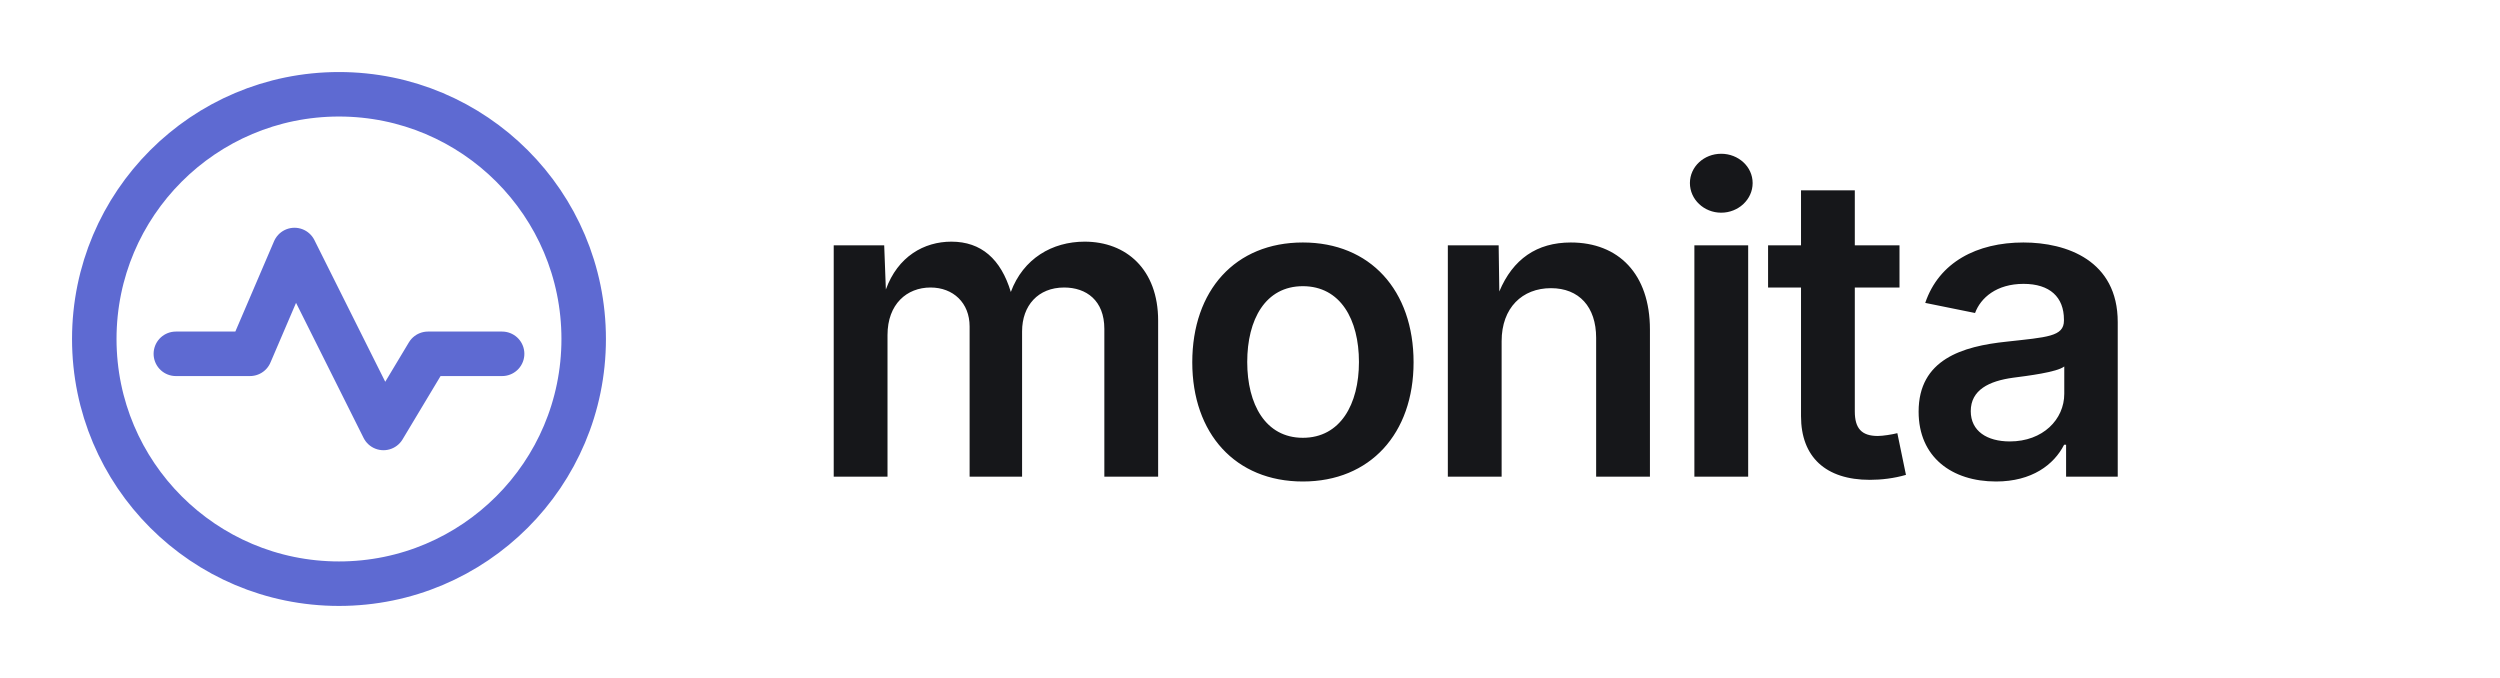
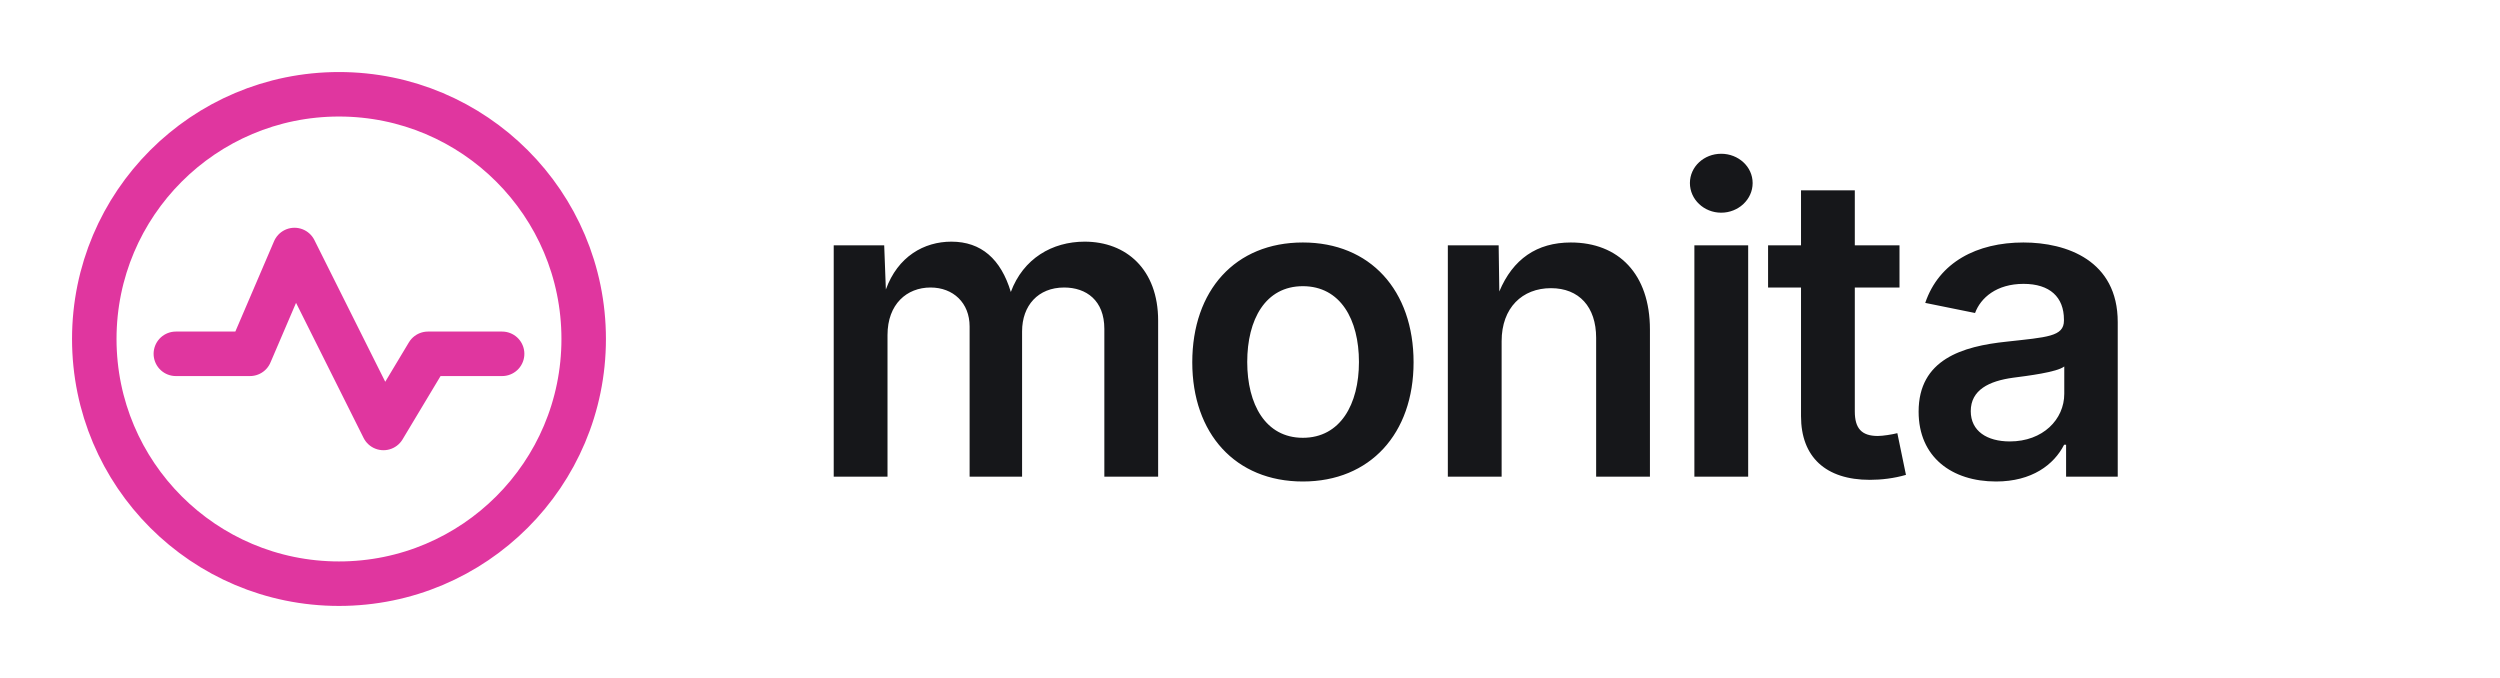
<svg xmlns="http://www.w3.org/2000/svg" width="236" height="64" viewBox="0 0 236 64" fill="none" role="img" aria-label="Monita">
  <style>.word{fill:#16171a}@media (prefers-color-scheme:dark){.word{fill:#f7f8f8}}</style>
-   <g transform="translate(4 4) scale(2.8)" stroke="#5e6ad2" stroke-width="1.5" stroke-linecap="round" stroke-linejoin="round">
+   <g transform="translate(4 4) scale(2.8)" stroke="#e0369f" stroke-width="1.5" stroke-linecap="round" stroke-linejoin="round">
    <circle cx="10" cy="10" r="8.25" />
    <path d="M4.5 10.5h2.5l1.5-3.5 3 6 1.5-2.5h2.5" />
  </g>
  <text class="word" x="76" y="45" font-family="Inter, -apple-system, 'Segoe UI', system-ui, sans-serif" font-size="40" font-weight="600" letter-spacing="-1.2">monita</text>
</svg>
